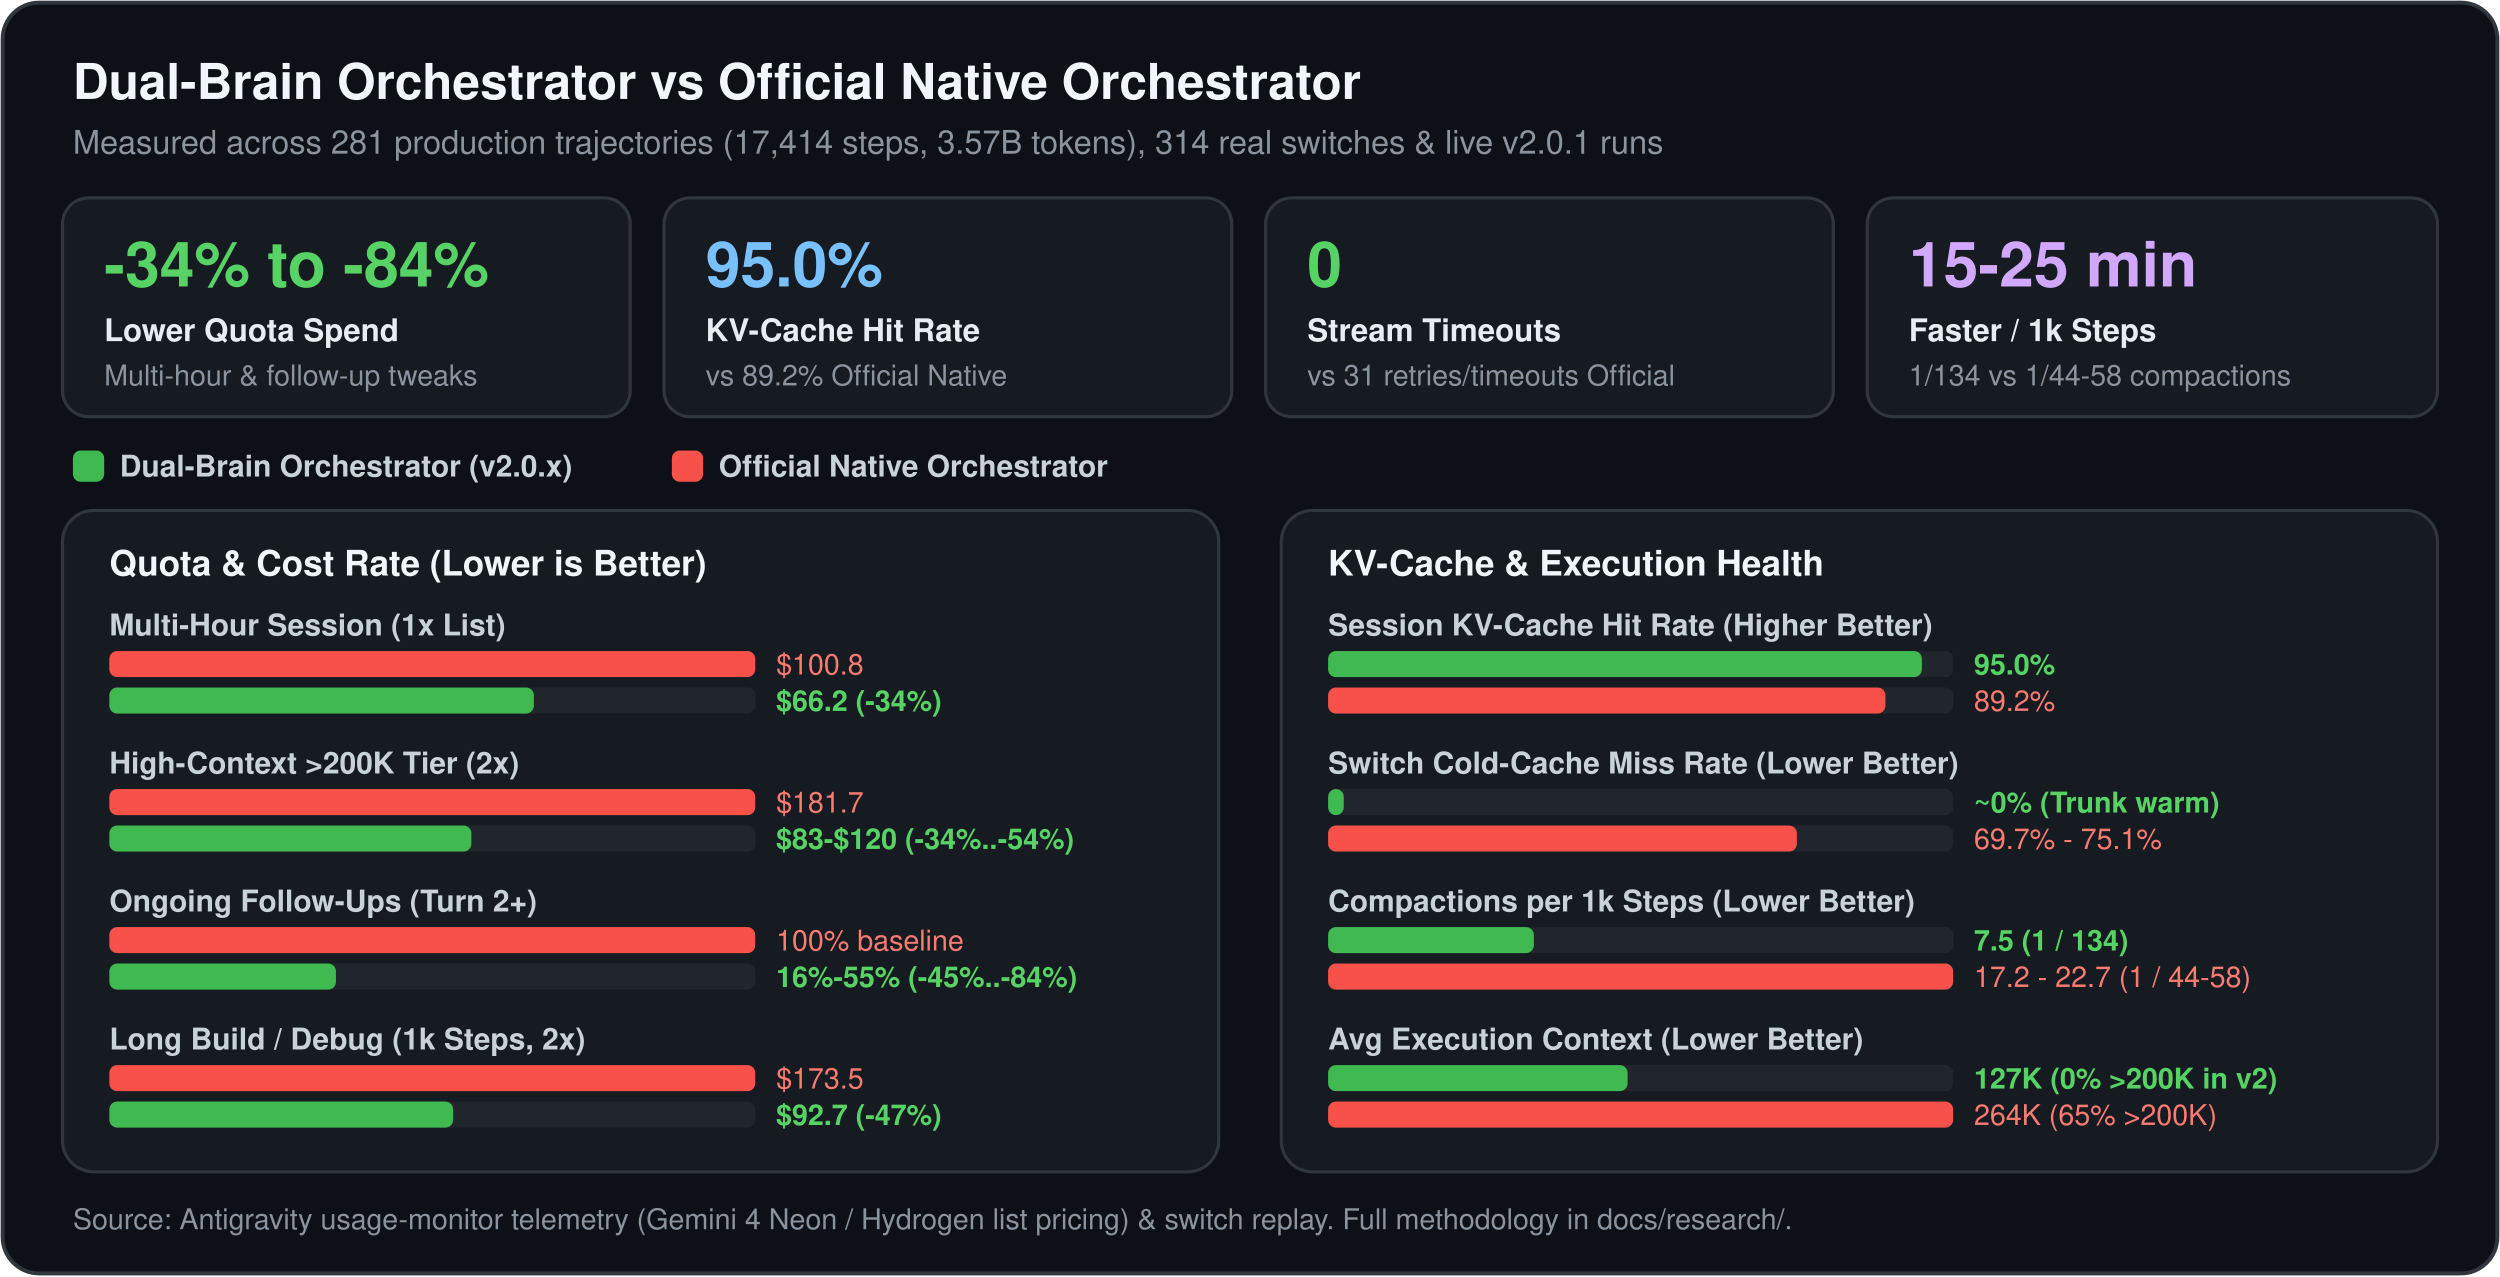
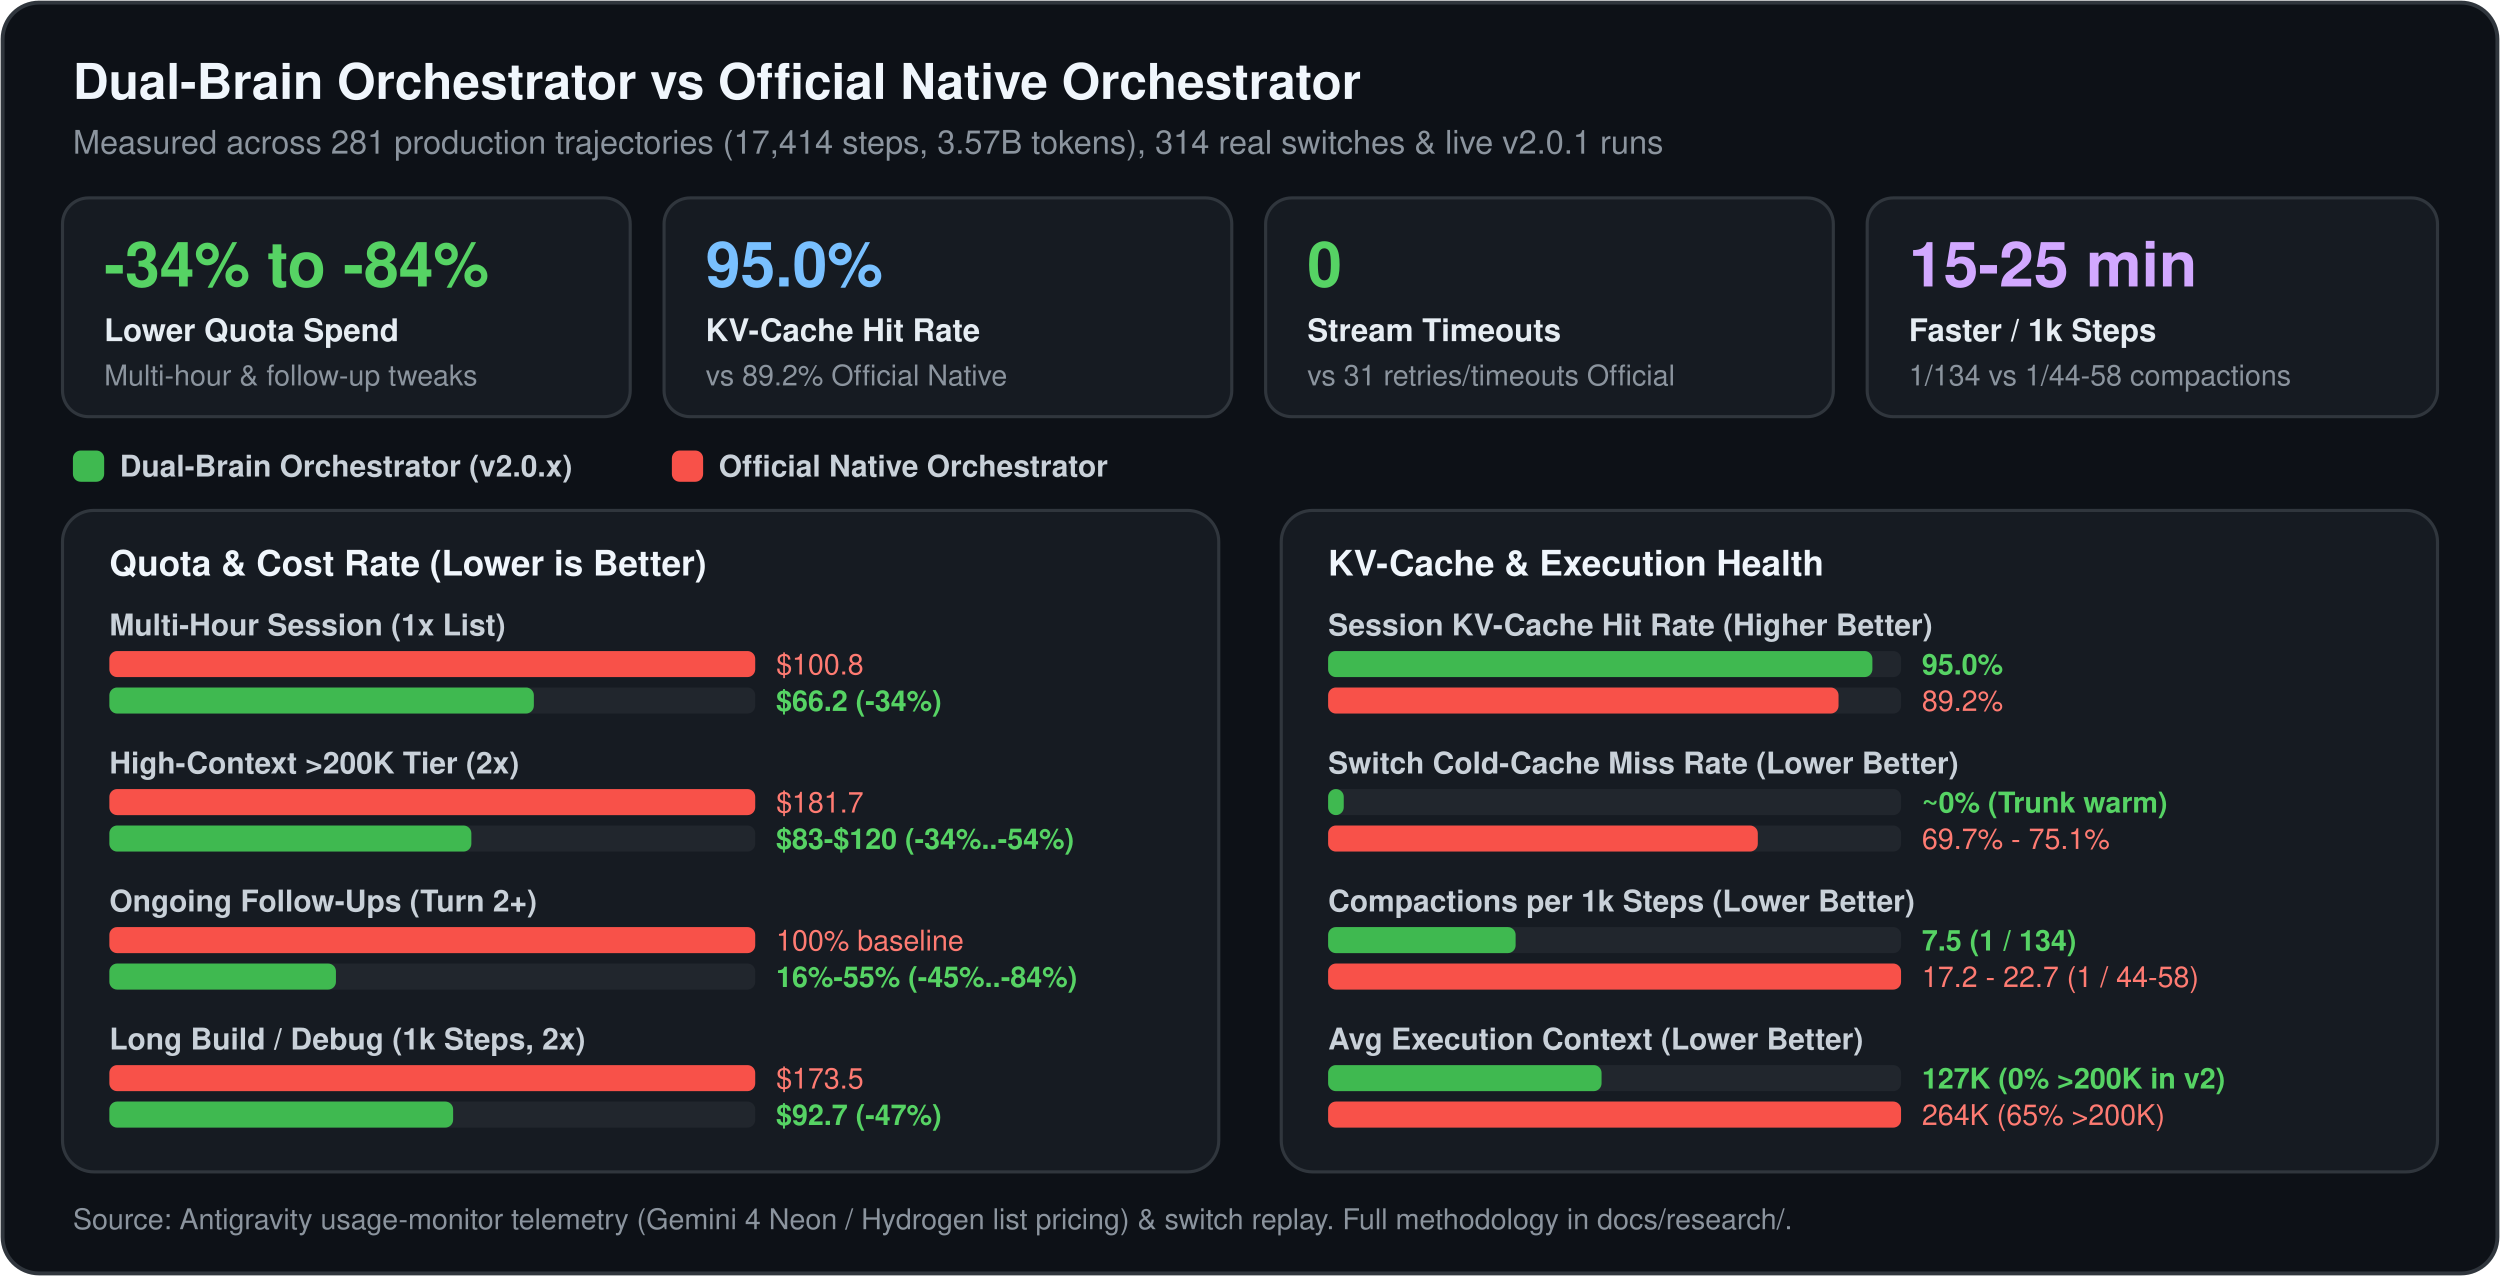
<svg xmlns="http://www.w3.org/2000/svg" viewBox="0 0 960 490" width="960" height="490" role="img" aria-label="Benchmark comparison: Dual-Brain Orchestrator vs Official Native Orchestrator">
  <rect x="1" y="1" width="958" height="488" rx="14" fill="#0d1117" stroke="#30363d" stroke-width="1.5" />
  <text x="28" y="38" font-family="-apple-system, BlinkMacSystemFont, 'Segoe UI', Helvetica, Arial, sans-serif" font-size="19" font-weight="700" fill="#f0f6fc">Dual-Brain Orchestrator vs Official Native Orchestrator</text>
  <text x="28" y="59" font-family="-apple-system, BlinkMacSystemFont, 'Segoe UI', Helvetica, Arial, sans-serif" font-size="12.5" fill="#8b949e">Measured across 281 production trajectories (17,414 steps, 3.57B tokens), 314 real switches &amp; live v2.0.1 runs</text>
  <rect x="24" y="76" width="218" height="84" rx="10" fill="#161b22" stroke="#30363d" stroke-width="1.2" />
  <text x="40" y="110" font-family="-apple-system, BlinkMacSystemFont, 'Segoe UI', Helvetica, Arial, sans-serif" font-size="24" font-weight="700" fill="#56d364">-34% to -84%</text>
  <text x="40" y="131" font-family="-apple-system, BlinkMacSystemFont, 'Segoe UI', Helvetica, Arial, sans-serif" font-size="12" font-weight="600" fill="#e6edf3">Lower Quota Spend</text>
  <text x="40" y="148" font-family="-apple-system, BlinkMacSystemFont, 'Segoe UI', Helvetica, Arial, sans-serif" font-size="11" fill="#8b949e">Multi-hour &amp; follow-up tweaks</text>
  <rect x="255" y="76" width="218" height="84" rx="10" fill="#161b22" stroke="#30363d" stroke-width="1.2" />
  <text x="271" y="110" font-family="-apple-system, BlinkMacSystemFont, 'Segoe UI', Helvetica, Arial, sans-serif" font-size="24" font-weight="700" fill="#79c0ff">95.0%</text>
  <text x="271" y="131" font-family="-apple-system, BlinkMacSystemFont, 'Segoe UI', Helvetica, Arial, sans-serif" font-size="12" font-weight="600" fill="#e6edf3">KV-Cache Hit Rate</text>
  <text x="271" y="148" font-family="-apple-system, BlinkMacSystemFont, 'Segoe UI', Helvetica, Arial, sans-serif" font-size="11" fill="#8b949e">vs 89.2% Official Native</text>
  <rect x="486" y="76" width="218" height="84" rx="10" fill="#161b22" stroke="#30363d" stroke-width="1.2" />
  <text x="502" y="110" font-family="-apple-system, BlinkMacSystemFont, 'Segoe UI', Helvetica, Arial, sans-serif" font-size="24" font-weight="700" fill="#56d364">0</text>
  <text x="502" y="131" font-family="-apple-system, BlinkMacSystemFont, 'Segoe UI', Helvetica, Arial, sans-serif" font-size="12" font-weight="600" fill="#e6edf3">Stream Timeouts</text>
  <text x="502" y="148" font-family="-apple-system, BlinkMacSystemFont, 'Segoe UI', Helvetica, Arial, sans-serif" font-size="11" fill="#8b949e">vs 31 retries/timeouts Official</text>
  <rect x="717" y="76" width="219" height="84" rx="10" fill="#161b22" stroke="#30363d" stroke-width="1.2" />
  <text x="733" y="110" font-family="-apple-system, BlinkMacSystemFont, 'Segoe UI', Helvetica, Arial, sans-serif" font-size="24" font-weight="700" fill="#d2a8ff">15-25 min</text>
  <text x="733" y="131" font-family="-apple-system, BlinkMacSystemFont, 'Segoe UI', Helvetica, Arial, sans-serif" font-size="12" font-weight="600" fill="#e6edf3">Faster / 1k Steps</text>
  <text x="733" y="148" font-family="-apple-system, BlinkMacSystemFont, 'Segoe UI', Helvetica, Arial, sans-serif" font-size="11" fill="#8b949e">1/134 vs 1/44-58 compactions</text>
  <rect x="28" y="173" width="12" height="12" rx="3" fill="#3fb950" />
  <text x="46" y="183" font-family="-apple-system, BlinkMacSystemFont, 'Segoe UI', Helvetica, Arial, sans-serif" font-size="11.5" font-weight="600" fill="#c9d1d9">Dual-Brain Orchestrator (v2.0.x)</text>
  <rect x="258" y="173" width="12" height="12" rx="3" fill="#f85149" />
  <text x="276" y="183" font-family="-apple-system, BlinkMacSystemFont, 'Segoe UI', Helvetica, Arial, sans-serif" font-size="11.5" font-weight="600" fill="#c9d1d9">Official Native Orchestrator</text>
  <rect x="24" y="196" width="444" height="254" rx="12" fill="#161b22" stroke="#30363d" stroke-width="1.2" />
  <text x="42" y="221" font-family="-apple-system, BlinkMacSystemFont, 'Segoe UI', Helvetica, Arial, sans-serif" font-size="13.5" font-weight="700" fill="#f0f6fc">Quota &amp; Cost Rate (Lower is Better)</text>
  <text x="42" y="244" font-family="-apple-system, BlinkMacSystemFont, 'Segoe UI', Helvetica, Arial, sans-serif" font-size="11.5" font-weight="600" fill="#c9d1d9">Multi-Hour Session (1x List)</text>
  <rect x="42" y="250" width="248" height="10" rx="3" fill="#21262d" />
  <rect x="42" y="250" width="248" height="10" rx="3" fill="#f85149" />
  <text x="298" y="259" font-family="-apple-system, BlinkMacSystemFont, 'Segoe UI', Helvetica, Arial, sans-serif" font-size="11" fill="#ff7b72">$100.8</text>
  <rect x="42" y="264" width="248" height="10" rx="3" fill="#21262d" />
  <rect x="42" y="264" width="163" height="10" rx="3" fill="#3fb950" />
  <text x="298" y="273" font-family="-apple-system, BlinkMacSystemFont, 'Segoe UI', Helvetica, Arial, sans-serif" font-size="11" font-weight="600" fill="#56d364">$66.2 (-34%)</text>
  <text x="42" y="297" font-family="-apple-system, BlinkMacSystemFont, 'Segoe UI', Helvetica, Arial, sans-serif" font-size="11.5" font-weight="600" fill="#c9d1d9">High-Context &gt;200K Tier (2x)</text>
  <rect x="42" y="303" width="248" height="10" rx="3" fill="#21262d" />
  <rect x="42" y="303" width="248" height="10" rx="3" fill="#f85149" />
  <text x="298" y="312" font-family="-apple-system, BlinkMacSystemFont, 'Segoe UI', Helvetica, Arial, sans-serif" font-size="11" fill="#ff7b72">$181.7</text>
  <rect x="42" y="317" width="248" height="10" rx="3" fill="#21262d" />
  <rect x="42" y="317" width="139" height="10" rx="3" fill="#3fb950" />
  <text x="298" y="326" font-family="-apple-system, BlinkMacSystemFont, 'Segoe UI', Helvetica, Arial, sans-serif" font-size="11" font-weight="600" fill="#56d364">$83-$120 (-34%..-54%)</text>
  <text x="42" y="350" font-family="-apple-system, BlinkMacSystemFont, 'Segoe UI', Helvetica, Arial, sans-serif" font-size="11.5" font-weight="600" fill="#c9d1d9">Ongoing Follow-Ups (Turn 2+)</text>
  <rect x="42" y="356" width="248" height="10" rx="3" fill="#21262d" />
  <rect x="42" y="356" width="248" height="10" rx="3" fill="#f85149" />
  <text x="298" y="365" font-family="-apple-system, BlinkMacSystemFont, 'Segoe UI', Helvetica, Arial, sans-serif" font-size="11" fill="#ff7b72">100% baseline</text>
  <rect x="42" y="370" width="248" height="10" rx="3" fill="#21262d" />
  <rect x="42" y="370" width="87" height="10" rx="3" fill="#3fb950" />
  <text x="298" y="379" font-family="-apple-system, BlinkMacSystemFont, 'Segoe UI', Helvetica, Arial, sans-serif" font-size="11" font-weight="600" fill="#56d364">16%-55% (-45%..-84%)</text>
  <text x="42" y="403" font-family="-apple-system, BlinkMacSystemFont, 'Segoe UI', Helvetica, Arial, sans-serif" font-size="11.5" font-weight="600" fill="#c9d1d9">Long Build / Debug (1k Steps, 2x)</text>
  <rect x="42" y="409" width="248" height="10" rx="3" fill="#21262d" />
  <rect x="42" y="409" width="248" height="10" rx="3" fill="#f85149" />
  <text x="298" y="418" font-family="-apple-system, BlinkMacSystemFont, 'Segoe UI', Helvetica, Arial, sans-serif" font-size="11" fill="#ff7b72">$173.5</text>
  <rect x="42" y="423" width="248" height="10" rx="3" fill="#21262d" />
  <rect x="42" y="423" width="132" height="10" rx="3" fill="#3fb950" />
  <text x="298" y="432" font-family="-apple-system, BlinkMacSystemFont, 'Segoe UI', Helvetica, Arial, sans-serif" font-size="11" font-weight="600" fill="#56d364">$92.7 (-47%)</text>
  <rect x="492" y="196" width="444" height="254" rx="12" fill="#161b22" stroke="#30363d" stroke-width="1.2" />
  <text x="510" y="221" font-family="-apple-system, BlinkMacSystemFont, 'Segoe UI', Helvetica, Arial, sans-serif" font-size="13.5" font-weight="700" fill="#f0f6fc">KV-Cache &amp; Execution Health</text>
  <text x="510" y="244" font-family="-apple-system, BlinkMacSystemFont, 'Segoe UI', Helvetica, Arial, sans-serif" font-size="11.5" font-weight="600" fill="#c9d1d9">Session KV-Cache Hit Rate (Higher Better)</text>
-   <rect x="510" y="250" width="240" height="10" rx="3" fill="#21262d" />
-   <rect x="510" y="250" width="228" height="10" rx="3" fill="#3fb950" />
-   <text x="758" y="259" font-family="-apple-system, BlinkMacSystemFont, 'Segoe UI', Helvetica, Arial, sans-serif" font-size="11" font-weight="600" fill="#56d364">95.0%</text>
-   <rect x="510" y="264" width="240" height="10" rx="3" fill="#21262d" />
-   <rect x="510" y="264" width="214" height="10" rx="3" fill="#f85149" />
-   <text x="758" y="273" font-family="-apple-system, BlinkMacSystemFont, 'Segoe UI', Helvetica, Arial, sans-serif" font-size="11" fill="#ff7b72">89.2%</text>
+   <rect x="510" y="250" width="220" height="10" rx="3" fill="#21262d" />
+   <rect x="510" y="250" width="209" height="10" rx="3" fill="#3fb950" />
+   <text x="738" y="259" font-family="-apple-system, BlinkMacSystemFont, 'Segoe UI', Helvetica, Arial, sans-serif" font-size="11" font-weight="600" fill="#56d364">95.0%</text>
+   <rect x="510" y="264" width="220" height="10" rx="3" fill="#21262d" />
+   <rect x="510" y="264" width="196" height="10" rx="3" fill="#f85149" />
+   <text x="738" y="273" font-family="-apple-system, BlinkMacSystemFont, 'Segoe UI', Helvetica, Arial, sans-serif" font-size="11" fill="#ff7b72">89.2%</text>
  <text x="510" y="297" font-family="-apple-system, BlinkMacSystemFont, 'Segoe UI', Helvetica, Arial, sans-serif" font-size="11.5" font-weight="600" fill="#c9d1d9">Switch Cold-Cache Miss Rate (Lower Better)</text>
-   <rect x="510" y="303" width="240" height="10" rx="3" fill="#21262d" />
+   <rect x="510" y="303" width="220" height="10" rx="3" fill="#21262d" />
  <rect x="510" y="303" width="6" height="10" rx="3" fill="#3fb950" />
-   <text x="758" y="312" font-family="-apple-system, BlinkMacSystemFont, 'Segoe UI', Helvetica, Arial, sans-serif" font-size="11" font-weight="600" fill="#56d364">~0% (Trunk warm)</text>
-   <rect x="510" y="317" width="240" height="10" rx="3" fill="#21262d" />
-   <rect x="510" y="317" width="180" height="10" rx="3" fill="#f85149" />
-   <text x="758" y="326" font-family="-apple-system, BlinkMacSystemFont, 'Segoe UI', Helvetica, Arial, sans-serif" font-size="11" fill="#ff7b72">69.7% - 75.1%</text>
+   <text x="738" y="312" font-family="-apple-system, BlinkMacSystemFont, 'Segoe UI', Helvetica, Arial, sans-serif" font-size="11" font-weight="600" fill="#56d364">~0% (Trunk warm)</text>
+   <rect x="510" y="317" width="220" height="10" rx="3" fill="#21262d" />
+   <rect x="510" y="317" width="165" height="10" rx="3" fill="#f85149" />
+   <text x="738" y="326" font-family="-apple-system, BlinkMacSystemFont, 'Segoe UI', Helvetica, Arial, sans-serif" font-size="11" fill="#ff7b72">69.7% - 75.1%</text>
  <text x="510" y="350" font-family="-apple-system, BlinkMacSystemFont, 'Segoe UI', Helvetica, Arial, sans-serif" font-size="11.5" font-weight="600" fill="#c9d1d9">Compactions per 1k Steps (Lower Better)</text>
-   <rect x="510" y="356" width="240" height="10" rx="3" fill="#21262d" />
-   <rect x="510" y="356" width="79" height="10" rx="3" fill="#3fb950" />
-   <text x="758" y="365" font-family="-apple-system, BlinkMacSystemFont, 'Segoe UI', Helvetica, Arial, sans-serif" font-size="11" font-weight="600" fill="#56d364">7.5 (1 / 134)</text>
-   <rect x="510" y="370" width="240" height="10" rx="3" fill="#21262d" />
-   <rect x="510" y="370" width="240" height="10" rx="3" fill="#f85149" />
-   <text x="758" y="379" font-family="-apple-system, BlinkMacSystemFont, 'Segoe UI', Helvetica, Arial, sans-serif" font-size="11" fill="#ff7b72">17.2 - 22.7 (1 / 44-58)</text>
+   <rect x="510" y="356" width="220" height="10" rx="3" fill="#21262d" />
+   <rect x="510" y="356" width="72" height="10" rx="3" fill="#3fb950" />
+   <text x="738" y="365" font-family="-apple-system, BlinkMacSystemFont, 'Segoe UI', Helvetica, Arial, sans-serif" font-size="11" font-weight="600" fill="#56d364">7.5 (1 / 134)</text>
+   <rect x="510" y="370" width="220" height="10" rx="3" fill="#21262d" />
+   <rect x="510" y="370" width="220" height="10" rx="3" fill="#f85149" />
+   <text x="738" y="379" font-family="-apple-system, BlinkMacSystemFont, 'Segoe UI', Helvetica, Arial, sans-serif" font-size="11" fill="#ff7b72">17.2 - 22.7 (1 / 44-58)</text>
  <text x="510" y="403" font-family="-apple-system, BlinkMacSystemFont, 'Segoe UI', Helvetica, Arial, sans-serif" font-size="11.5" font-weight="600" fill="#c9d1d9">Avg Execution Context (Lower Better)</text>
-   <rect x="510" y="409" width="240" height="10" rx="3" fill="#21262d" />
-   <rect x="510" y="409" width="115" height="10" rx="3" fill="#3fb950" />
-   <text x="758" y="418" font-family="-apple-system, BlinkMacSystemFont, 'Segoe UI', Helvetica, Arial, sans-serif" font-size="11" font-weight="600" fill="#56d364">127K (0% &gt;200K in v2)</text>
-   <rect x="510" y="423" width="240" height="10" rx="3" fill="#21262d" />
-   <rect x="510" y="423" width="240" height="10" rx="3" fill="#f85149" />
-   <text x="758" y="432" font-family="-apple-system, BlinkMacSystemFont, 'Segoe UI', Helvetica, Arial, sans-serif" font-size="11" fill="#ff7b72">264K (65% &gt;200K)</text>
+   <rect x="510" y="409" width="220" height="10" rx="3" fill="#21262d" />
+   <rect x="510" y="409" width="105" height="10" rx="3" fill="#3fb950" />
+   <text x="738" y="418" font-family="-apple-system, BlinkMacSystemFont, 'Segoe UI', Helvetica, Arial, sans-serif" font-size="11" font-weight="600" fill="#56d364">127K (0% &gt;200K in v2)</text>
+   <rect x="510" y="423" width="220" height="10" rx="3" fill="#21262d" />
+   <rect x="510" y="423" width="220" height="10" rx="3" fill="#f85149" />
+   <text x="738" y="432" font-family="-apple-system, BlinkMacSystemFont, 'Segoe UI', Helvetica, Arial, sans-serif" font-size="11" fill="#ff7b72">264K (65% &gt;200K)</text>
  <text x="28" y="472" font-family="-apple-system, BlinkMacSystemFont, 'Segoe UI', Helvetica, Arial, sans-serif" font-size="11" fill="#8b949e">Source: Antigravity usage-monitor telemetry (Gemini 4 Neon / Hydrogen list pricing) &amp; switch replay. Full methodology in docs/research/.</text>
</svg>
